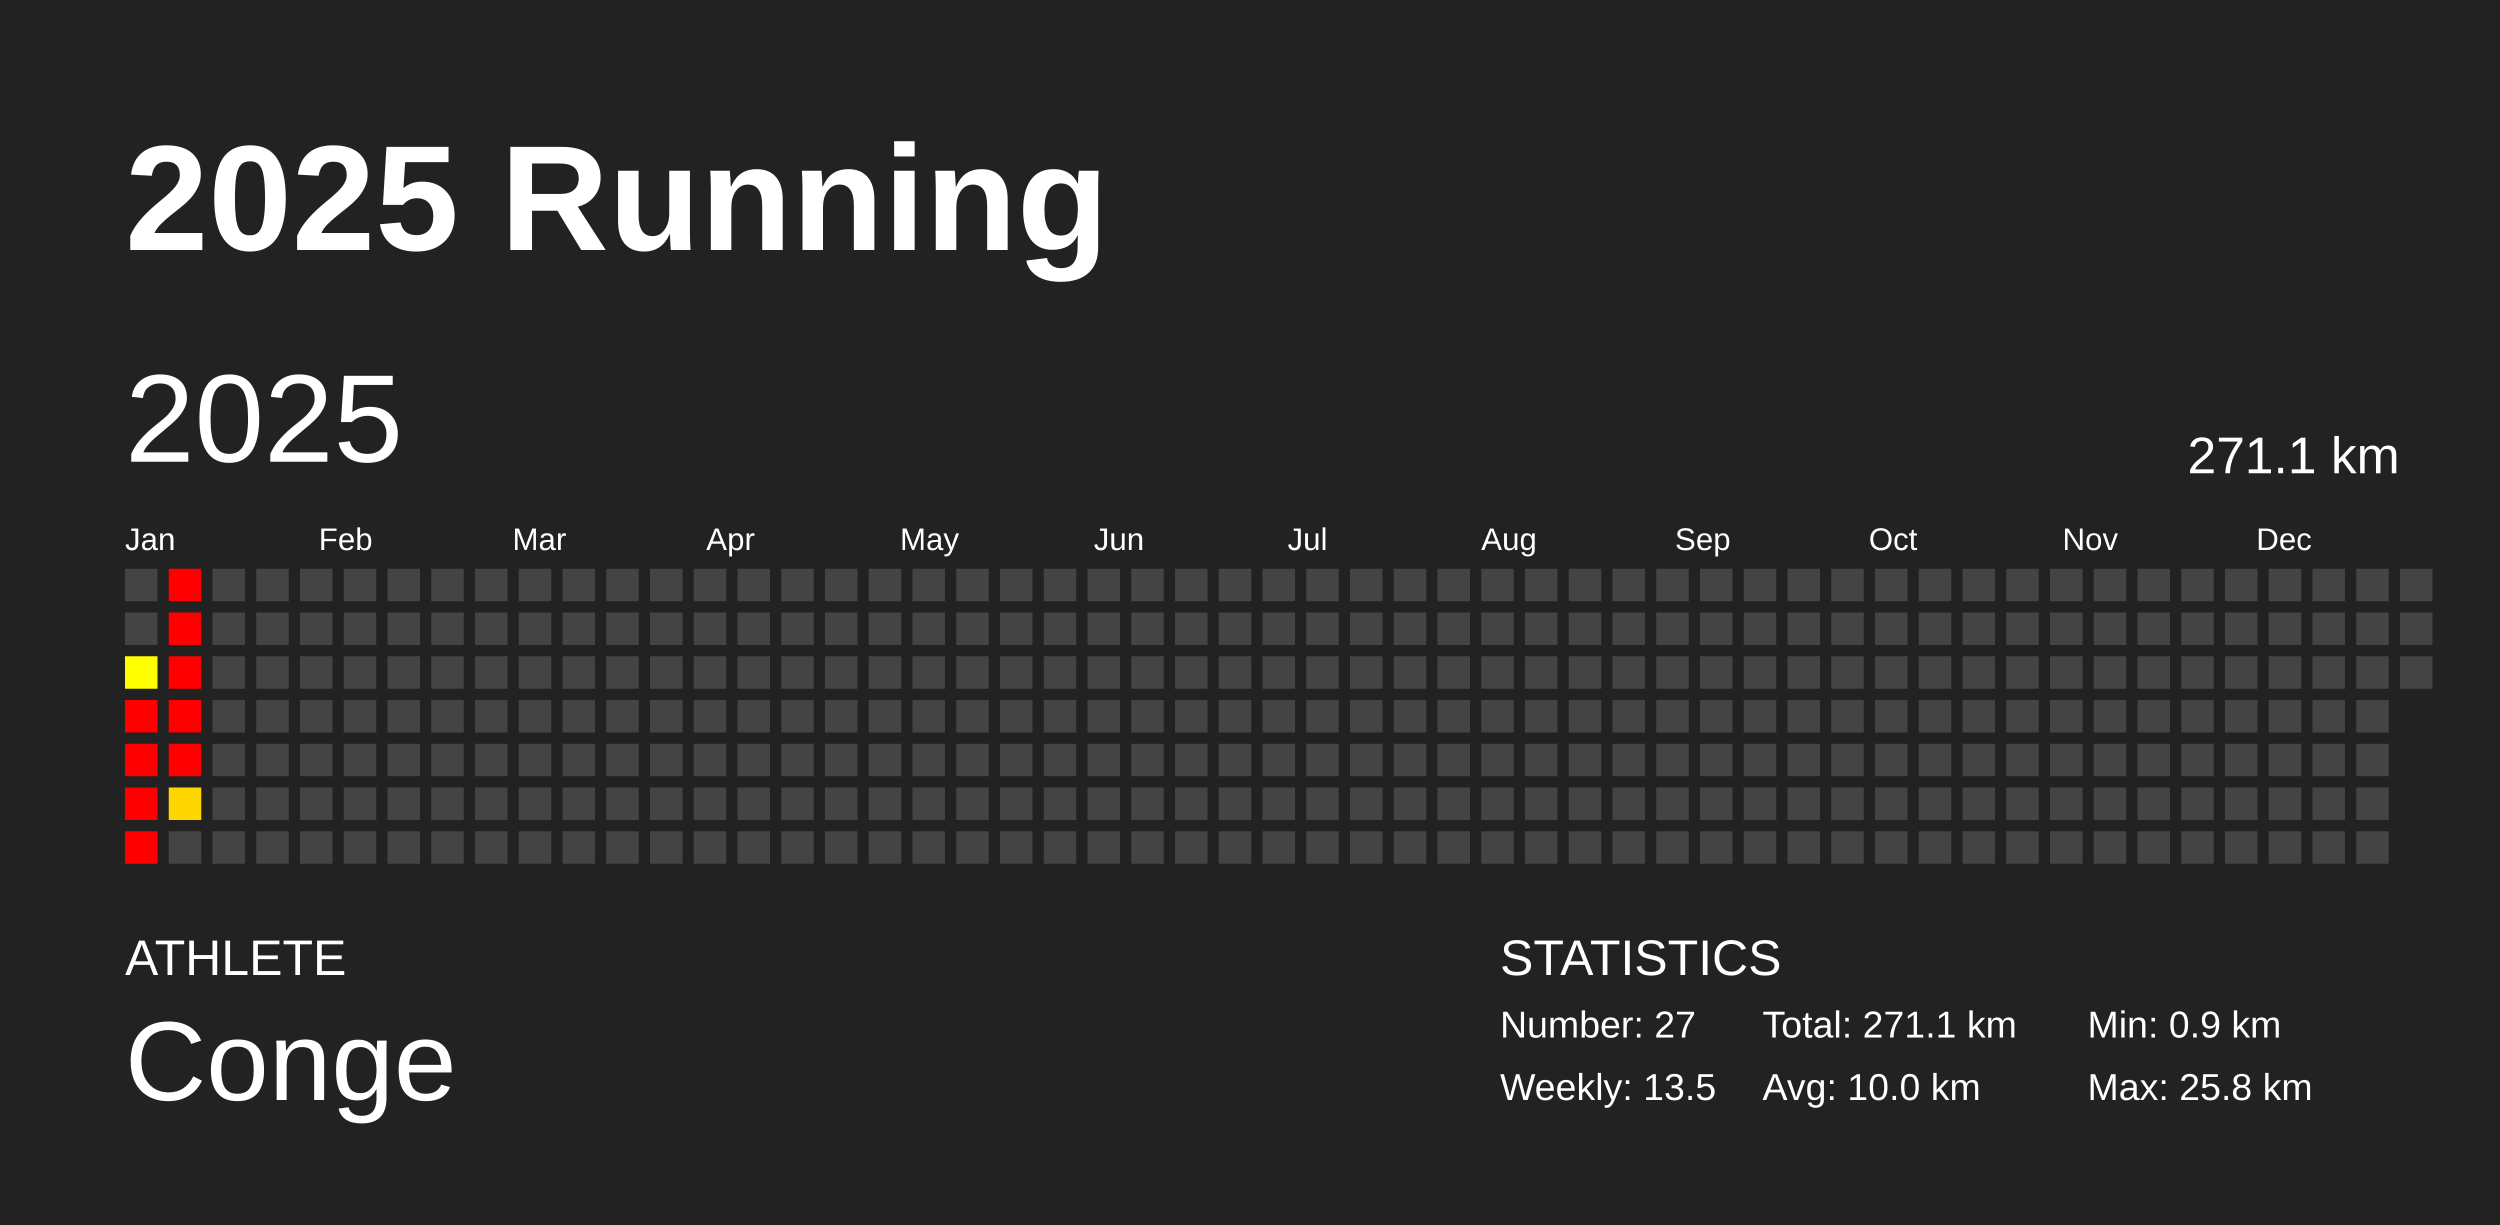
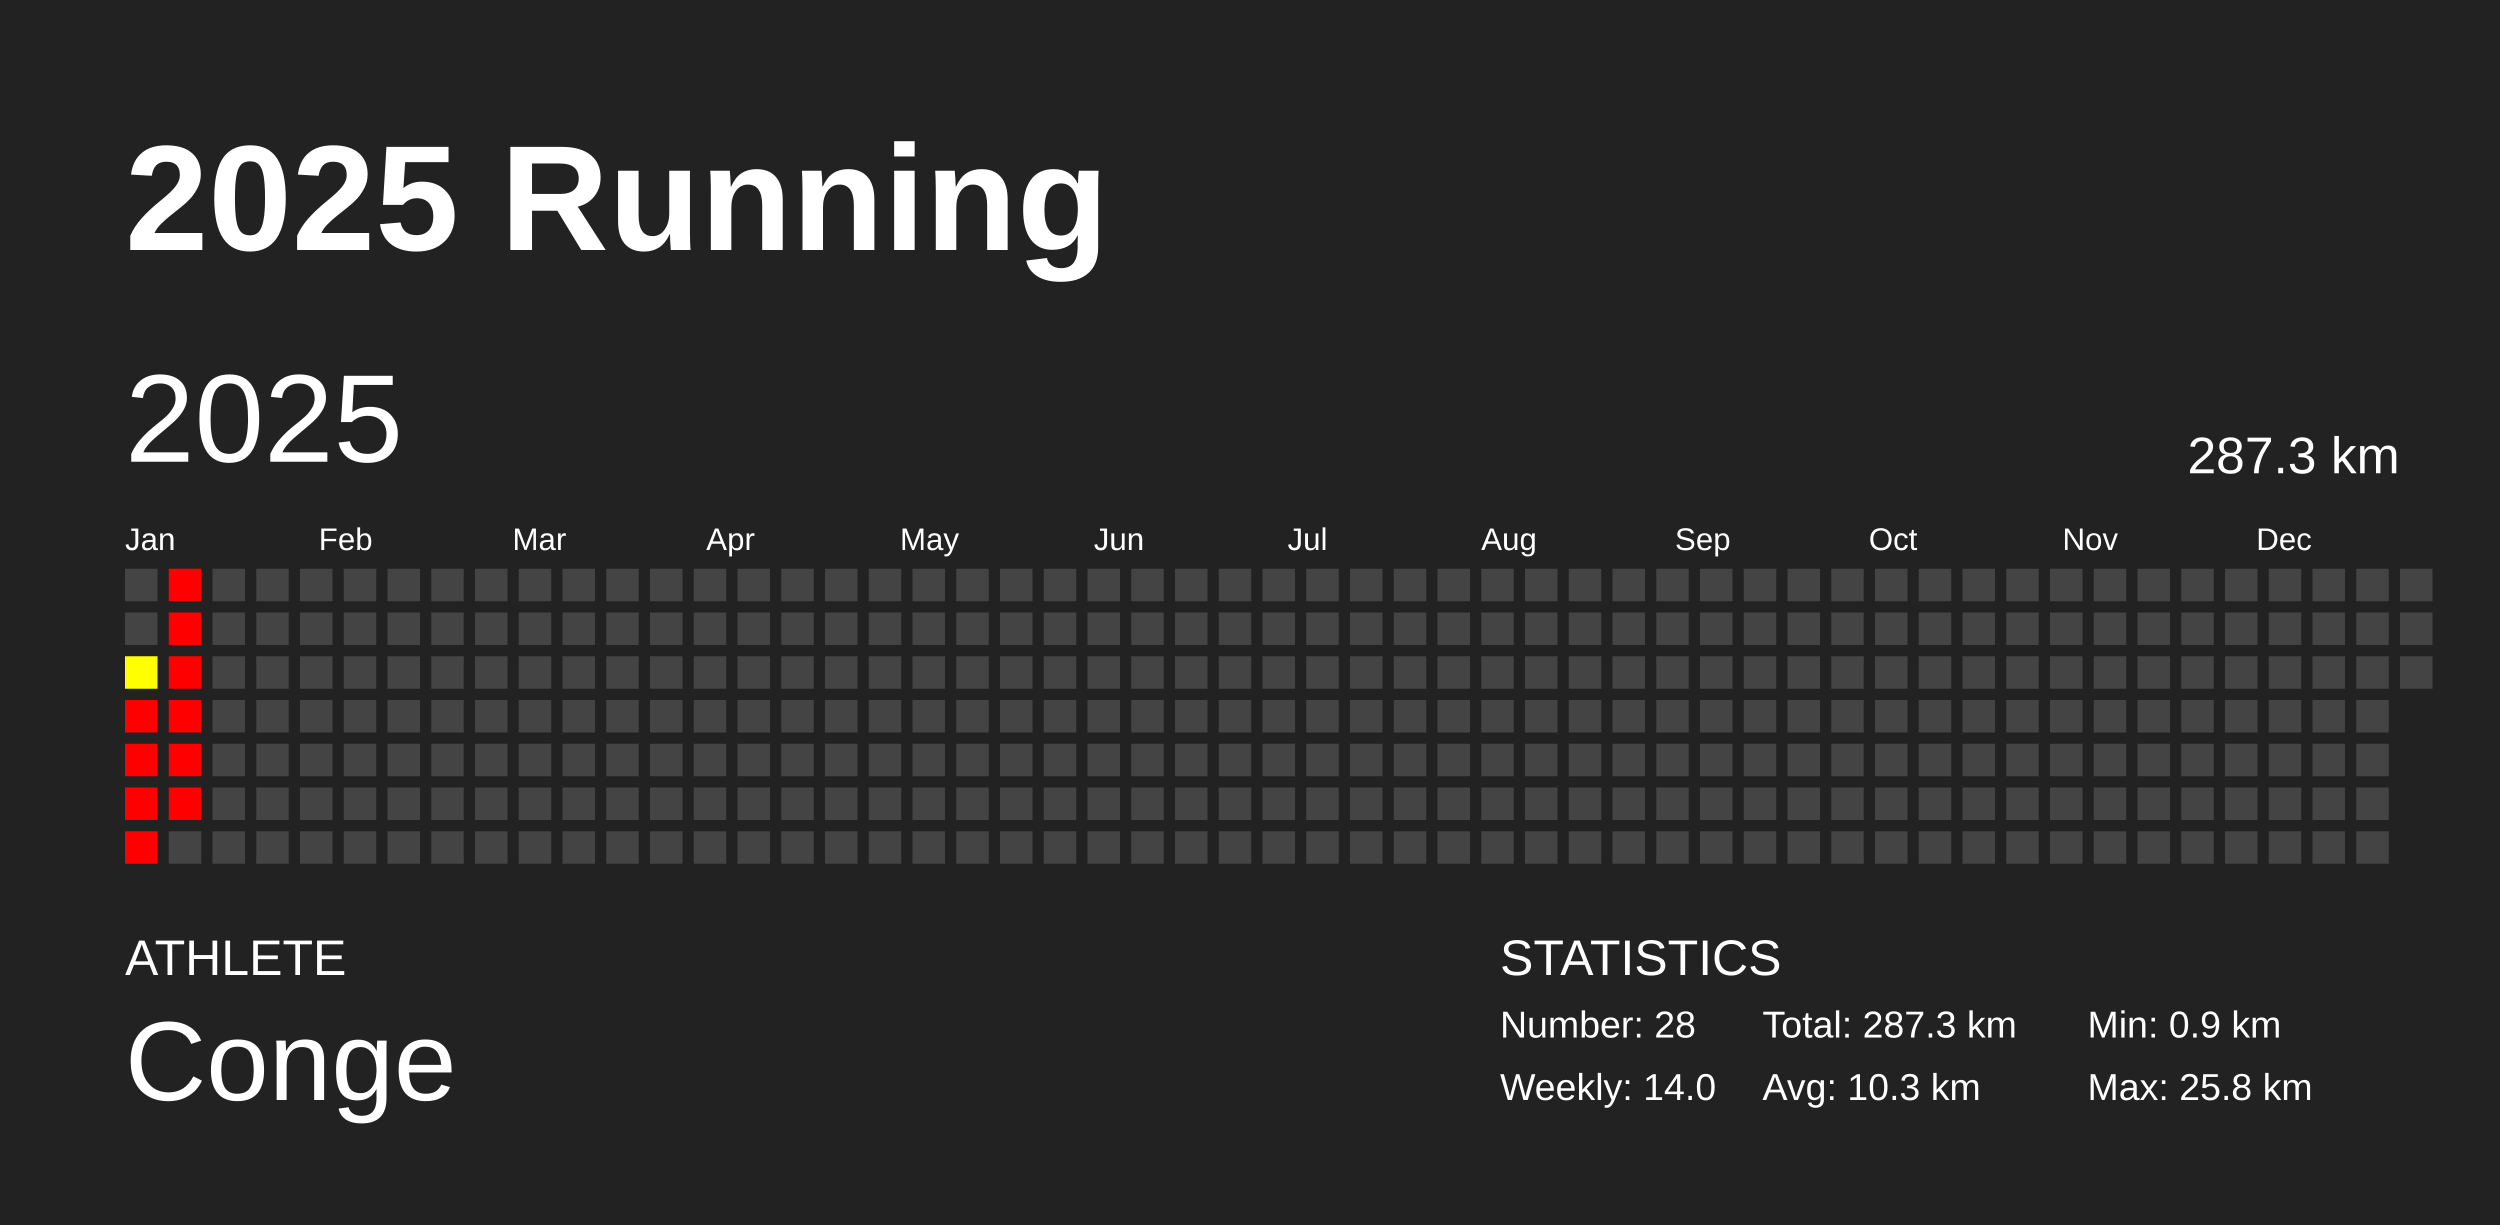
<svg xmlns="http://www.w3.org/2000/svg" baseProfile="full" height="98mm" version="1.1" viewBox="0,0,200,98" width="200mm">
  <defs />
  <rect fill="#222222" height="98" width="200" x="0" y="0" />
  <text fill="#FFFFFF" style="font-size:12px; font-family:Arial; font-weight:bold;" x="10" y="20">2025 Running</text>
  <text fill="#FFFFFF" style="font-size:4px; font-family:Arial" x="10" y="78">ATHLETE</text>
  <text fill="#FFFFFF" style="font-size:9px; font-family:Arial" x="10" y="88">Conge</text>
  <text fill="#FFFFFF" style="font-size:4px; font-family:Arial" x="120" y="78">STATISTICS</text>
-   <text fill="#FFFFFF" style="font-size:3px; font-family:Arial" x="120" y="83">Number: 27</text>
-   <text fill="#FFFFFF" style="font-size:3px; font-family:Arial" x="120" y="88">Weekly: 13.5</text>
-   <text fill="#FFFFFF" style="font-size:3px; font-family:Arial" x="141" y="83">Total: 271.1 km</text>
-   <text fill="#FFFFFF" style="font-size:3px; font-family:Arial" x="141" y="88">Avg: 10.0 km</text>
+   <text fill="#FFFFFF" style="font-size:3px; font-family:Arial" x="120" y="83">Number: 28</text>
+   <text fill="#FFFFFF" style="font-size:3px; font-family:Arial" x="120" y="88">Weekly: 14.0</text>
+   <text fill="#FFFFFF" style="font-size:3px; font-family:Arial" x="141" y="83">Total: 287.3 km</text>
+   <text fill="#FFFFFF" style="font-size:3px; font-family:Arial" x="141" y="88">Avg: 10.3 km</text>
  <text fill="#FFFFFF" style="font-size:3px; font-family:Arial" x="167" y="83">Min: 0.9 km</text>
  <text fill="#FFFFFF" style="font-size:3px; font-family:Arial" x="167" y="88">Max: 25.8 km</text>
  <text dominant-baseline="hanging" fill="#FFFFFF" style="font-size:10.0px; font-family:Arial;" x="10" y="30">2025</text>
-   <text dominant-baseline="hanging" fill="#FFFFFF" style="font-size:4.125px; font-family:Arial;" x="175" y="35">271.1 km</text>
+   <text dominant-baseline="hanging" fill="#FFFFFF" style="font-size:4.125px; font-family:Arial;" x="175" y="35">287.3 km</text>
  <text fill="#FFFFFF" style="font-size:2.5px; font-family:Arial" x="10.0" y="44">Jan</text>
  <text fill="#FFFFFF" style="font-size:2.5px; font-family:Arial" x="25.5" y="44">Feb</text>
  <text fill="#FFFFFF" style="font-size:2.5px; font-family:Arial" x="41.0" y="44">Mar</text>
  <text fill="#FFFFFF" style="font-size:2.5px; font-family:Arial" x="56.5" y="44">Apr</text>
  <text fill="#FFFFFF" style="font-size:2.5px; font-family:Arial" x="72.0" y="44">May</text>
  <text fill="#FFFFFF" style="font-size:2.5px; font-family:Arial" x="87.5" y="44">Jun</text>
  <text fill="#FFFFFF" style="font-size:2.5px; font-family:Arial" x="103.0" y="44">Jul</text>
  <text fill="#FFFFFF" style="font-size:2.5px; font-family:Arial" x="118.5" y="44">Aug</text>
  <text fill="#FFFFFF" style="font-size:2.5px; font-family:Arial" x="134.0" y="44">Sep</text>
  <text fill="#FFFFFF" style="font-size:2.5px; font-family:Arial" x="149.5" y="44">Oct</text>
  <text fill="#FFFFFF" style="font-size:2.5px; font-family:Arial" x="165.0" y="44">Nov</text>
  <text fill="#FFFFFF" style="font-size:2.5px; font-family:Arial" x="180.5" y="44">Dec</text>
  <rect fill="#444444" height="2.6" width="2.6" x="10.0" y="45.5" />
  <rect fill="#444444" height="2.6" width="2.6" x="10.0" y="49.0" />
  <rect fill="#ffff00" height="2.6" width="2.6" x="10.0" y="52.5" />
  <rect fill="red" height="2.6" width="2.6" x="10.0" y="56.0" />
  <rect fill="red" height="2.6" width="2.6" x="10.0" y="59.5" />
  <rect fill="red" height="2.6" width="2.6" x="10.0" y="63.0" />
  <rect fill="red" height="2.6" width="2.6" x="10.0" y="66.5" />
  <rect fill="red" height="2.6" width="2.6" x="13.5" y="45.5" />
  <rect fill="red" height="2.6" width="2.6" x="13.5" y="49.0" />
  <rect fill="red" height="2.6" width="2.6" x="13.5" y="52.5" />
  <rect fill="red" height="2.6" width="2.6" x="13.5" y="56.0" />
  <rect fill="red" height="2.6" width="2.6" x="13.5" y="59.5" />
-   <rect fill="#ffd700" height="2.6" width="2.6" x="13.5" y="63.0" />
+   <rect fill="red" height="2.6" width="2.6" x="13.5" y="63.0" />
  <rect fill="#444444" height="2.6" width="2.6" x="13.5" y="66.5" />
  <rect fill="#444444" height="2.6" width="2.6" x="17.0" y="45.5" />
  <rect fill="#444444" height="2.6" width="2.6" x="17.0" y="49.0" />
  <rect fill="#444444" height="2.6" width="2.6" x="17.0" y="52.5" />
  <rect fill="#444444" height="2.6" width="2.6" x="17.0" y="56.0" />
  <rect fill="#444444" height="2.6" width="2.6" x="17.0" y="59.5" />
  <rect fill="#444444" height="2.6" width="2.6" x="17.0" y="63.0" />
  <rect fill="#444444" height="2.6" width="2.6" x="17.0" y="66.5" />
  <rect fill="#444444" height="2.6" width="2.6" x="20.5" y="45.5" />
  <rect fill="#444444" height="2.6" width="2.6" x="20.5" y="49.0" />
  <rect fill="#444444" height="2.6" width="2.6" x="20.5" y="52.5" />
  <rect fill="#444444" height="2.6" width="2.6" x="20.5" y="56.0" />
  <rect fill="#444444" height="2.6" width="2.6" x="20.5" y="59.5" />
  <rect fill="#444444" height="2.6" width="2.6" x="20.5" y="63.0" />
  <rect fill="#444444" height="2.6" width="2.6" x="20.5" y="66.5" />
  <rect fill="#444444" height="2.6" width="2.6" x="24.0" y="45.5" />
  <rect fill="#444444" height="2.6" width="2.6" x="24.0" y="49.0" />
  <rect fill="#444444" height="2.6" width="2.6" x="24.0" y="52.5" />
  <rect fill="#444444" height="2.6" width="2.6" x="24.0" y="56.0" />
  <rect fill="#444444" height="2.6" width="2.6" x="24.0" y="59.5" />
  <rect fill="#444444" height="2.6" width="2.6" x="24.0" y="63.0" />
  <rect fill="#444444" height="2.6" width="2.6" x="24.0" y="66.5" />
  <rect fill="#444444" height="2.6" width="2.6" x="27.5" y="45.5" />
  <rect fill="#444444" height="2.6" width="2.6" x="27.5" y="49.0" />
  <rect fill="#444444" height="2.6" width="2.6" x="27.5" y="52.5" />
  <rect fill="#444444" height="2.6" width="2.6" x="27.5" y="56.0" />
  <rect fill="#444444" height="2.6" width="2.6" x="27.5" y="59.5" />
  <rect fill="#444444" height="2.6" width="2.6" x="27.5" y="63.0" />
  <rect fill="#444444" height="2.6" width="2.6" x="27.5" y="66.5" />
  <rect fill="#444444" height="2.6" width="2.6" x="31.0" y="45.5" />
  <rect fill="#444444" height="2.6" width="2.6" x="31.0" y="49.0" />
  <rect fill="#444444" height="2.6" width="2.6" x="31.0" y="52.5" />
  <rect fill="#444444" height="2.6" width="2.6" x="31.0" y="56.0" />
  <rect fill="#444444" height="2.6" width="2.6" x="31.0" y="59.5" />
  <rect fill="#444444" height="2.6" width="2.6" x="31.0" y="63.0" />
  <rect fill="#444444" height="2.6" width="2.6" x="31.0" y="66.5" />
  <rect fill="#444444" height="2.6" width="2.6" x="34.5" y="45.5" />
  <rect fill="#444444" height="2.6" width="2.6" x="34.5" y="49.0" />
  <rect fill="#444444" height="2.6" width="2.6" x="34.5" y="52.5" />
  <rect fill="#444444" height="2.6" width="2.6" x="34.5" y="56.0" />
  <rect fill="#444444" height="2.6" width="2.6" x="34.5" y="59.5" />
  <rect fill="#444444" height="2.6" width="2.6" x="34.5" y="63.0" />
  <rect fill="#444444" height="2.6" width="2.6" x="34.5" y="66.5" />
  <rect fill="#444444" height="2.6" width="2.6" x="38.0" y="45.5" />
  <rect fill="#444444" height="2.6" width="2.6" x="38.0" y="49.0" />
  <rect fill="#444444" height="2.6" width="2.6" x="38.0" y="52.5" />
  <rect fill="#444444" height="2.6" width="2.6" x="38.0" y="56.0" />
  <rect fill="#444444" height="2.6" width="2.6" x="38.0" y="59.5" />
  <rect fill="#444444" height="2.6" width="2.6" x="38.0" y="63.0" />
  <rect fill="#444444" height="2.6" width="2.6" x="38.0" y="66.5" />
  <rect fill="#444444" height="2.6" width="2.6" x="41.5" y="45.5" />
  <rect fill="#444444" height="2.6" width="2.6" x="41.5" y="49.0" />
  <rect fill="#444444" height="2.6" width="2.6" x="41.5" y="52.5" />
  <rect fill="#444444" height="2.6" width="2.6" x="41.5" y="56.0" />
  <rect fill="#444444" height="2.6" width="2.6" x="41.5" y="59.5" />
  <rect fill="#444444" height="2.6" width="2.6" x="41.5" y="63.0" />
  <rect fill="#444444" height="2.6" width="2.6" x="41.5" y="66.5" />
  <rect fill="#444444" height="2.6" width="2.6" x="45.0" y="45.5" />
  <rect fill="#444444" height="2.6" width="2.6" x="45.0" y="49.0" />
  <rect fill="#444444" height="2.6" width="2.6" x="45.0" y="52.5" />
  <rect fill="#444444" height="2.6" width="2.6" x="45.0" y="56.0" />
  <rect fill="#444444" height="2.6" width="2.6" x="45.0" y="59.5" />
  <rect fill="#444444" height="2.6" width="2.6" x="45.0" y="63.0" />
  <rect fill="#444444" height="2.6" width="2.6" x="45.0" y="66.5" />
  <rect fill="#444444" height="2.6" width="2.6" x="48.5" y="45.5" />
  <rect fill="#444444" height="2.6" width="2.6" x="48.5" y="49.0" />
  <rect fill="#444444" height="2.6" width="2.6" x="48.5" y="52.5" />
  <rect fill="#444444" height="2.6" width="2.6" x="48.5" y="56.0" />
  <rect fill="#444444" height="2.6" width="2.6" x="48.5" y="59.5" />
  <rect fill="#444444" height="2.6" width="2.6" x="48.5" y="63.0" />
  <rect fill="#444444" height="2.6" width="2.6" x="48.5" y="66.5" />
  <rect fill="#444444" height="2.6" width="2.6" x="52.0" y="45.5" />
  <rect fill="#444444" height="2.6" width="2.6" x="52.0" y="49.0" />
  <rect fill="#444444" height="2.6" width="2.6" x="52.0" y="52.5" />
  <rect fill="#444444" height="2.6" width="2.6" x="52.0" y="56.0" />
  <rect fill="#444444" height="2.6" width="2.6" x="52.0" y="59.5" />
  <rect fill="#444444" height="2.6" width="2.6" x="52.0" y="63.0" />
  <rect fill="#444444" height="2.6" width="2.6" x="52.0" y="66.5" />
  <rect fill="#444444" height="2.6" width="2.6" x="55.5" y="45.5" />
  <rect fill="#444444" height="2.6" width="2.6" x="55.5" y="49.0" />
  <rect fill="#444444" height="2.6" width="2.6" x="55.5" y="52.5" />
  <rect fill="#444444" height="2.6" width="2.6" x="55.5" y="56.0" />
  <rect fill="#444444" height="2.6" width="2.6" x="55.5" y="59.5" />
  <rect fill="#444444" height="2.6" width="2.6" x="55.5" y="63.0" />
  <rect fill="#444444" height="2.6" width="2.6" x="55.5" y="66.5" />
  <rect fill="#444444" height="2.6" width="2.6" x="59.0" y="45.5" />
  <rect fill="#444444" height="2.6" width="2.6" x="59.0" y="49.0" />
  <rect fill="#444444" height="2.6" width="2.6" x="59.0" y="52.5" />
  <rect fill="#444444" height="2.6" width="2.6" x="59.0" y="56.0" />
  <rect fill="#444444" height="2.6" width="2.6" x="59.0" y="59.5" />
  <rect fill="#444444" height="2.6" width="2.6" x="59.0" y="63.0" />
  <rect fill="#444444" height="2.6" width="2.6" x="59.0" y="66.5" />
  <rect fill="#444444" height="2.6" width="2.6" x="62.5" y="45.5" />
  <rect fill="#444444" height="2.6" width="2.6" x="62.5" y="49.0" />
  <rect fill="#444444" height="2.6" width="2.6" x="62.5" y="52.5" />
  <rect fill="#444444" height="2.6" width="2.6" x="62.5" y="56.0" />
  <rect fill="#444444" height="2.6" width="2.6" x="62.5" y="59.5" />
  <rect fill="#444444" height="2.6" width="2.6" x="62.5" y="63.0" />
  <rect fill="#444444" height="2.6" width="2.6" x="62.5" y="66.5" />
  <rect fill="#444444" height="2.6" width="2.6" x="66.0" y="45.5" />
  <rect fill="#444444" height="2.6" width="2.6" x="66.0" y="49.0" />
  <rect fill="#444444" height="2.6" width="2.6" x="66.0" y="52.5" />
  <rect fill="#444444" height="2.6" width="2.6" x="66.0" y="56.0" />
  <rect fill="#444444" height="2.6" width="2.6" x="66.0" y="59.5" />
  <rect fill="#444444" height="2.6" width="2.6" x="66.0" y="63.0" />
  <rect fill="#444444" height="2.6" width="2.6" x="66.0" y="66.5" />
  <rect fill="#444444" height="2.6" width="2.6" x="69.5" y="45.5" />
  <rect fill="#444444" height="2.6" width="2.6" x="69.5" y="49.0" />
  <rect fill="#444444" height="2.6" width="2.6" x="69.5" y="52.5" />
  <rect fill="#444444" height="2.6" width="2.6" x="69.5" y="56.0" />
  <rect fill="#444444" height="2.6" width="2.6" x="69.5" y="59.5" />
  <rect fill="#444444" height="2.6" width="2.6" x="69.5" y="63.0" />
  <rect fill="#444444" height="2.6" width="2.6" x="69.5" y="66.5" />
  <rect fill="#444444" height="2.6" width="2.6" x="73.0" y="45.5" />
  <rect fill="#444444" height="2.6" width="2.6" x="73.0" y="49.0" />
  <rect fill="#444444" height="2.6" width="2.6" x="73.0" y="52.5" />
  <rect fill="#444444" height="2.6" width="2.6" x="73.0" y="56.0" />
  <rect fill="#444444" height="2.6" width="2.6" x="73.0" y="59.5" />
  <rect fill="#444444" height="2.6" width="2.6" x="73.0" y="63.0" />
  <rect fill="#444444" height="2.6" width="2.6" x="73.0" y="66.5" />
  <rect fill="#444444" height="2.6" width="2.6" x="76.5" y="45.5" />
  <rect fill="#444444" height="2.6" width="2.6" x="76.5" y="49.0" />
  <rect fill="#444444" height="2.6" width="2.6" x="76.5" y="52.5" />
  <rect fill="#444444" height="2.6" width="2.6" x="76.5" y="56.0" />
  <rect fill="#444444" height="2.6" width="2.6" x="76.5" y="59.5" />
  <rect fill="#444444" height="2.6" width="2.6" x="76.5" y="63.0" />
  <rect fill="#444444" height="2.6" width="2.6" x="76.5" y="66.5" />
  <rect fill="#444444" height="2.6" width="2.6" x="80.0" y="45.5" />
  <rect fill="#444444" height="2.6" width="2.6" x="80.0" y="49.0" />
  <rect fill="#444444" height="2.6" width="2.6" x="80.0" y="52.5" />
  <rect fill="#444444" height="2.6" width="2.6" x="80.0" y="56.0" />
  <rect fill="#444444" height="2.6" width="2.6" x="80.0" y="59.5" />
  <rect fill="#444444" height="2.6" width="2.6" x="80.0" y="63.0" />
  <rect fill="#444444" height="2.6" width="2.6" x="80.0" y="66.5" />
  <rect fill="#444444" height="2.6" width="2.6" x="83.5" y="45.5" />
  <rect fill="#444444" height="2.6" width="2.6" x="83.5" y="49.0" />
  <rect fill="#444444" height="2.6" width="2.6" x="83.5" y="52.5" />
  <rect fill="#444444" height="2.6" width="2.6" x="83.5" y="56.0" />
  <rect fill="#444444" height="2.6" width="2.6" x="83.5" y="59.5" />
  <rect fill="#444444" height="2.6" width="2.6" x="83.5" y="63.0" />
  <rect fill="#444444" height="2.6" width="2.6" x="83.5" y="66.5" />
  <rect fill="#444444" height="2.6" width="2.6" x="87.0" y="45.5" />
  <rect fill="#444444" height="2.6" width="2.6" x="87.0" y="49.0" />
  <rect fill="#444444" height="2.6" width="2.6" x="87.0" y="52.5" />
  <rect fill="#444444" height="2.6" width="2.6" x="87.0" y="56.0" />
  <rect fill="#444444" height="2.6" width="2.6" x="87.0" y="59.5" />
  <rect fill="#444444" height="2.6" width="2.6" x="87.0" y="63.0" />
  <rect fill="#444444" height="2.6" width="2.6" x="87.0" y="66.5" />
  <rect fill="#444444" height="2.6" width="2.6" x="90.5" y="45.5" />
  <rect fill="#444444" height="2.6" width="2.6" x="90.5" y="49.0" />
  <rect fill="#444444" height="2.6" width="2.6" x="90.5" y="52.5" />
  <rect fill="#444444" height="2.6" width="2.6" x="90.5" y="56.0" />
  <rect fill="#444444" height="2.6" width="2.6" x="90.5" y="59.5" />
  <rect fill="#444444" height="2.6" width="2.6" x="90.5" y="63.0" />
  <rect fill="#444444" height="2.6" width="2.6" x="90.5" y="66.5" />
  <rect fill="#444444" height="2.6" width="2.6" x="94.0" y="45.5" />
  <rect fill="#444444" height="2.6" width="2.6" x="94.0" y="49.0" />
  <rect fill="#444444" height="2.6" width="2.6" x="94.0" y="52.5" />
  <rect fill="#444444" height="2.6" width="2.6" x="94.0" y="56.0" />
  <rect fill="#444444" height="2.6" width="2.6" x="94.0" y="59.5" />
  <rect fill="#444444" height="2.6" width="2.6" x="94.0" y="63.0" />
  <rect fill="#444444" height="2.6" width="2.6" x="94.0" y="66.5" />
  <rect fill="#444444" height="2.6" width="2.6" x="97.5" y="45.5" />
  <rect fill="#444444" height="2.6" width="2.6" x="97.5" y="49.0" />
  <rect fill="#444444" height="2.6" width="2.6" x="97.5" y="52.5" />
  <rect fill="#444444" height="2.6" width="2.6" x="97.5" y="56.0" />
  <rect fill="#444444" height="2.6" width="2.6" x="97.5" y="59.5" />
  <rect fill="#444444" height="2.6" width="2.6" x="97.5" y="63.0" />
  <rect fill="#444444" height="2.6" width="2.6" x="97.5" y="66.5" />
  <rect fill="#444444" height="2.6" width="2.6" x="101.0" y="45.5" />
  <rect fill="#444444" height="2.6" width="2.6" x="101.0" y="49.0" />
  <rect fill="#444444" height="2.6" width="2.6" x="101.0" y="52.5" />
  <rect fill="#444444" height="2.6" width="2.6" x="101.0" y="56.0" />
  <rect fill="#444444" height="2.6" width="2.6" x="101.0" y="59.5" />
  <rect fill="#444444" height="2.6" width="2.6" x="101.0" y="63.0" />
  <rect fill="#444444" height="2.6" width="2.6" x="101.0" y="66.5" />
  <rect fill="#444444" height="2.6" width="2.6" x="104.5" y="45.5" />
  <rect fill="#444444" height="2.6" width="2.6" x="104.5" y="49.0" />
  <rect fill="#444444" height="2.6" width="2.6" x="104.5" y="52.5" />
  <rect fill="#444444" height="2.6" width="2.6" x="104.5" y="56.0" />
  <rect fill="#444444" height="2.6" width="2.6" x="104.5" y="59.5" />
  <rect fill="#444444" height="2.6" width="2.6" x="104.5" y="63.0" />
  <rect fill="#444444" height="2.6" width="2.6" x="104.5" y="66.5" />
  <rect fill="#444444" height="2.6" width="2.6" x="108.0" y="45.5" />
  <rect fill="#444444" height="2.6" width="2.6" x="108.0" y="49.0" />
  <rect fill="#444444" height="2.6" width="2.6" x="108.0" y="52.5" />
  <rect fill="#444444" height="2.6" width="2.6" x="108.0" y="56.0" />
  <rect fill="#444444" height="2.6" width="2.6" x="108.0" y="59.5" />
  <rect fill="#444444" height="2.6" width="2.6" x="108.0" y="63.0" />
  <rect fill="#444444" height="2.6" width="2.6" x="108.0" y="66.5" />
  <rect fill="#444444" height="2.6" width="2.6" x="111.5" y="45.5" />
  <rect fill="#444444" height="2.6" width="2.6" x="111.5" y="49.0" />
  <rect fill="#444444" height="2.6" width="2.6" x="111.5" y="52.5" />
  <rect fill="#444444" height="2.6" width="2.6" x="111.5" y="56.0" />
  <rect fill="#444444" height="2.6" width="2.6" x="111.5" y="59.5" />
  <rect fill="#444444" height="2.6" width="2.6" x="111.5" y="63.0" />
  <rect fill="#444444" height="2.6" width="2.6" x="111.5" y="66.5" />
  <rect fill="#444444" height="2.6" width="2.6" x="115.0" y="45.5" />
  <rect fill="#444444" height="2.6" width="2.6" x="115.0" y="49.0" />
  <rect fill="#444444" height="2.6" width="2.6" x="115.0" y="52.5" />
  <rect fill="#444444" height="2.6" width="2.6" x="115.0" y="56.0" />
  <rect fill="#444444" height="2.6" width="2.6" x="115.0" y="59.5" />
  <rect fill="#444444" height="2.6" width="2.6" x="115.0" y="63.0" />
  <rect fill="#444444" height="2.6" width="2.6" x="115.0" y="66.5" />
  <rect fill="#444444" height="2.6" width="2.6" x="118.5" y="45.5" />
  <rect fill="#444444" height="2.6" width="2.6" x="118.5" y="49.0" />
  <rect fill="#444444" height="2.6" width="2.6" x="118.5" y="52.5" />
  <rect fill="#444444" height="2.6" width="2.6" x="118.5" y="56.0" />
  <rect fill="#444444" height="2.6" width="2.6" x="118.5" y="59.5" />
  <rect fill="#444444" height="2.6" width="2.6" x="118.5" y="63.0" />
  <rect fill="#444444" height="2.6" width="2.6" x="118.5" y="66.5" />
  <rect fill="#444444" height="2.6" width="2.6" x="122.0" y="45.5" />
  <rect fill="#444444" height="2.6" width="2.6" x="122.0" y="49.0" />
  <rect fill="#444444" height="2.6" width="2.6" x="122.0" y="52.5" />
  <rect fill="#444444" height="2.6" width="2.6" x="122.0" y="56.0" />
  <rect fill="#444444" height="2.6" width="2.6" x="122.0" y="59.5" />
  <rect fill="#444444" height="2.6" width="2.6" x="122.0" y="63.0" />
  <rect fill="#444444" height="2.6" width="2.6" x="122.0" y="66.5" />
  <rect fill="#444444" height="2.6" width="2.6" x="125.5" y="45.5" />
  <rect fill="#444444" height="2.6" width="2.6" x="125.5" y="49.0" />
  <rect fill="#444444" height="2.6" width="2.6" x="125.5" y="52.5" />
  <rect fill="#444444" height="2.6" width="2.6" x="125.5" y="56.0" />
  <rect fill="#444444" height="2.6" width="2.6" x="125.5" y="59.5" />
  <rect fill="#444444" height="2.6" width="2.6" x="125.5" y="63.0" />
  <rect fill="#444444" height="2.6" width="2.6" x="125.5" y="66.5" />
  <rect fill="#444444" height="2.6" width="2.6" x="129.0" y="45.5" />
  <rect fill="#444444" height="2.6" width="2.6" x="129.0" y="49.0" />
  <rect fill="#444444" height="2.6" width="2.6" x="129.0" y="52.5" />
  <rect fill="#444444" height="2.6" width="2.6" x="129.0" y="56.0" />
  <rect fill="#444444" height="2.6" width="2.6" x="129.0" y="59.5" />
  <rect fill="#444444" height="2.6" width="2.6" x="129.0" y="63.0" />
  <rect fill="#444444" height="2.6" width="2.6" x="129.0" y="66.5" />
  <rect fill="#444444" height="2.6" width="2.6" x="132.5" y="45.5" />
  <rect fill="#444444" height="2.6" width="2.6" x="132.5" y="49.0" />
  <rect fill="#444444" height="2.6" width="2.6" x="132.5" y="52.5" />
  <rect fill="#444444" height="2.6" width="2.6" x="132.5" y="56.0" />
  <rect fill="#444444" height="2.6" width="2.6" x="132.5" y="59.5" />
  <rect fill="#444444" height="2.6" width="2.6" x="132.5" y="63.0" />
  <rect fill="#444444" height="2.6" width="2.6" x="132.5" y="66.5" />
  <rect fill="#444444" height="2.6" width="2.6" x="136.0" y="45.5" />
  <rect fill="#444444" height="2.6" width="2.6" x="136.0" y="49.0" />
  <rect fill="#444444" height="2.6" width="2.6" x="136.0" y="52.5" />
  <rect fill="#444444" height="2.6" width="2.6" x="136.0" y="56.0" />
  <rect fill="#444444" height="2.6" width="2.6" x="136.0" y="59.5" />
  <rect fill="#444444" height="2.6" width="2.6" x="136.0" y="63.0" />
  <rect fill="#444444" height="2.6" width="2.6" x="136.0" y="66.5" />
  <rect fill="#444444" height="2.6" width="2.6" x="139.5" y="45.5" />
  <rect fill="#444444" height="2.6" width="2.6" x="139.5" y="49.0" />
  <rect fill="#444444" height="2.6" width="2.6" x="139.5" y="52.5" />
  <rect fill="#444444" height="2.6" width="2.6" x="139.5" y="56.0" />
  <rect fill="#444444" height="2.6" width="2.6" x="139.5" y="59.5" />
  <rect fill="#444444" height="2.6" width="2.6" x="139.5" y="63.0" />
  <rect fill="#444444" height="2.6" width="2.6" x="139.5" y="66.5" />
  <rect fill="#444444" height="2.6" width="2.6" x="143.0" y="45.5" />
  <rect fill="#444444" height="2.6" width="2.6" x="143.0" y="49.0" />
  <rect fill="#444444" height="2.6" width="2.6" x="143.0" y="52.5" />
  <rect fill="#444444" height="2.6" width="2.6" x="143.0" y="56.0" />
  <rect fill="#444444" height="2.6" width="2.6" x="143.0" y="59.5" />
  <rect fill="#444444" height="2.6" width="2.6" x="143.0" y="63.0" />
  <rect fill="#444444" height="2.6" width="2.6" x="143.0" y="66.5" />
  <rect fill="#444444" height="2.6" width="2.6" x="146.5" y="45.5" />
  <rect fill="#444444" height="2.6" width="2.6" x="146.5" y="49.0" />
  <rect fill="#444444" height="2.6" width="2.6" x="146.5" y="52.5" />
  <rect fill="#444444" height="2.6" width="2.6" x="146.5" y="56.0" />
  <rect fill="#444444" height="2.6" width="2.6" x="146.5" y="59.5" />
  <rect fill="#444444" height="2.6" width="2.6" x="146.5" y="63.0" />
  <rect fill="#444444" height="2.6" width="2.6" x="146.5" y="66.5" />
  <rect fill="#444444" height="2.6" width="2.6" x="150.0" y="45.5" />
  <rect fill="#444444" height="2.6" width="2.6" x="150.0" y="49.0" />
  <rect fill="#444444" height="2.6" width="2.6" x="150.0" y="52.5" />
  <rect fill="#444444" height="2.6" width="2.6" x="150.0" y="56.0" />
  <rect fill="#444444" height="2.6" width="2.6" x="150.0" y="59.5" />
  <rect fill="#444444" height="2.6" width="2.6" x="150.0" y="63.0" />
  <rect fill="#444444" height="2.6" width="2.6" x="150.0" y="66.5" />
  <rect fill="#444444" height="2.6" width="2.6" x="153.5" y="45.5" />
  <rect fill="#444444" height="2.6" width="2.6" x="153.5" y="49.0" />
  <rect fill="#444444" height="2.6" width="2.6" x="153.5" y="52.5" />
  <rect fill="#444444" height="2.6" width="2.6" x="153.5" y="56.0" />
  <rect fill="#444444" height="2.6" width="2.6" x="153.5" y="59.5" />
  <rect fill="#444444" height="2.6" width="2.6" x="153.5" y="63.0" />
  <rect fill="#444444" height="2.6" width="2.6" x="153.5" y="66.5" />
  <rect fill="#444444" height="2.6" width="2.6" x="157.0" y="45.5" />
  <rect fill="#444444" height="2.6" width="2.6" x="157.0" y="49.0" />
  <rect fill="#444444" height="2.6" width="2.6" x="157.0" y="52.5" />
  <rect fill="#444444" height="2.6" width="2.6" x="157.0" y="56.0" />
  <rect fill="#444444" height="2.6" width="2.6" x="157.0" y="59.5" />
  <rect fill="#444444" height="2.6" width="2.6" x="157.0" y="63.0" />
  <rect fill="#444444" height="2.6" width="2.6" x="157.0" y="66.5" />
  <rect fill="#444444" height="2.6" width="2.6" x="160.5" y="45.5" />
  <rect fill="#444444" height="2.6" width="2.6" x="160.5" y="49.0" />
  <rect fill="#444444" height="2.6" width="2.6" x="160.5" y="52.5" />
  <rect fill="#444444" height="2.6" width="2.6" x="160.5" y="56.0" />
  <rect fill="#444444" height="2.6" width="2.6" x="160.5" y="59.5" />
  <rect fill="#444444" height="2.6" width="2.6" x="160.5" y="63.0" />
  <rect fill="#444444" height="2.6" width="2.6" x="160.5" y="66.5" />
  <rect fill="#444444" height="2.6" width="2.6" x="164.0" y="45.5" />
  <rect fill="#444444" height="2.6" width="2.6" x="164.0" y="49.0" />
  <rect fill="#444444" height="2.6" width="2.6" x="164.0" y="52.5" />
  <rect fill="#444444" height="2.6" width="2.6" x="164.0" y="56.0" />
  <rect fill="#444444" height="2.6" width="2.6" x="164.0" y="59.5" />
  <rect fill="#444444" height="2.6" width="2.6" x="164.0" y="63.0" />
  <rect fill="#444444" height="2.6" width="2.6" x="164.0" y="66.5" />
  <rect fill="#444444" height="2.6" width="2.6" x="167.5" y="45.5" />
  <rect fill="#444444" height="2.6" width="2.6" x="167.5" y="49.0" />
  <rect fill="#444444" height="2.6" width="2.6" x="167.5" y="52.5" />
  <rect fill="#444444" height="2.6" width="2.6" x="167.5" y="56.0" />
  <rect fill="#444444" height="2.6" width="2.6" x="167.5" y="59.5" />
  <rect fill="#444444" height="2.6" width="2.6" x="167.5" y="63.0" />
  <rect fill="#444444" height="2.6" width="2.6" x="167.5" y="66.5" />
  <rect fill="#444444" height="2.6" width="2.6" x="171.0" y="45.5" />
  <rect fill="#444444" height="2.6" width="2.6" x="171.0" y="49.0" />
  <rect fill="#444444" height="2.6" width="2.6" x="171.0" y="52.5" />
  <rect fill="#444444" height="2.6" width="2.6" x="171.0" y="56.0" />
  <rect fill="#444444" height="2.6" width="2.6" x="171.0" y="59.5" />
  <rect fill="#444444" height="2.6" width="2.6" x="171.0" y="63.0" />
  <rect fill="#444444" height="2.6" width="2.6" x="171.0" y="66.5" />
  <rect fill="#444444" height="2.6" width="2.6" x="174.5" y="45.5" />
  <rect fill="#444444" height="2.6" width="2.6" x="174.5" y="49.0" />
  <rect fill="#444444" height="2.6" width="2.6" x="174.5" y="52.5" />
  <rect fill="#444444" height="2.6" width="2.6" x="174.5" y="56.0" />
  <rect fill="#444444" height="2.6" width="2.6" x="174.5" y="59.5" />
  <rect fill="#444444" height="2.6" width="2.6" x="174.5" y="63.0" />
  <rect fill="#444444" height="2.6" width="2.6" x="174.5" y="66.5" />
  <rect fill="#444444" height="2.6" width="2.6" x="178.0" y="45.5" />
  <rect fill="#444444" height="2.6" width="2.6" x="178.0" y="49.0" />
  <rect fill="#444444" height="2.6" width="2.6" x="178.0" y="52.5" />
  <rect fill="#444444" height="2.6" width="2.6" x="178.0" y="56.0" />
  <rect fill="#444444" height="2.6" width="2.6" x="178.0" y="59.5" />
  <rect fill="#444444" height="2.6" width="2.6" x="178.0" y="63.0" />
  <rect fill="#444444" height="2.6" width="2.6" x="178.0" y="66.5" />
  <rect fill="#444444" height="2.6" width="2.6" x="181.5" y="45.5" />
  <rect fill="#444444" height="2.6" width="2.6" x="181.5" y="49.0" />
  <rect fill="#444444" height="2.6" width="2.6" x="181.5" y="52.5" />
  <rect fill="#444444" height="2.6" width="2.6" x="181.5" y="56.0" />
  <rect fill="#444444" height="2.6" width="2.6" x="181.5" y="59.5" />
  <rect fill="#444444" height="2.6" width="2.6" x="181.5" y="63.0" />
  <rect fill="#444444" height="2.6" width="2.6" x="181.5" y="66.5" />
  <rect fill="#444444" height="2.6" width="2.6" x="185.0" y="45.5" />
  <rect fill="#444444" height="2.6" width="2.6" x="185.0" y="49.0" />
  <rect fill="#444444" height="2.6" width="2.6" x="185.0" y="52.5" />
  <rect fill="#444444" height="2.6" width="2.6" x="185.0" y="56.0" />
  <rect fill="#444444" height="2.6" width="2.6" x="185.0" y="59.5" />
  <rect fill="#444444" height="2.6" width="2.6" x="185.0" y="63.0" />
  <rect fill="#444444" height="2.6" width="2.6" x="185.0" y="66.5" />
  <rect fill="#444444" height="2.6" width="2.6" x="188.5" y="45.5" />
  <rect fill="#444444" height="2.6" width="2.6" x="188.5" y="49.0" />
  <rect fill="#444444" height="2.6" width="2.6" x="188.5" y="52.5" />
  <rect fill="#444444" height="2.6" width="2.6" x="188.5" y="56.0" />
  <rect fill="#444444" height="2.6" width="2.6" x="188.5" y="59.5" />
  <rect fill="#444444" height="2.6" width="2.6" x="188.5" y="63.0" />
  <rect fill="#444444" height="2.6" width="2.6" x="188.5" y="66.5" />
  <rect fill="#444444" height="2.6" width="2.6" x="192.0" y="45.5" />
  <rect fill="#444444" height="2.6" width="2.6" x="192.0" y="49.0" />
  <rect fill="#444444" height="2.6" width="2.6" x="192.0" y="52.5" />
</svg>
